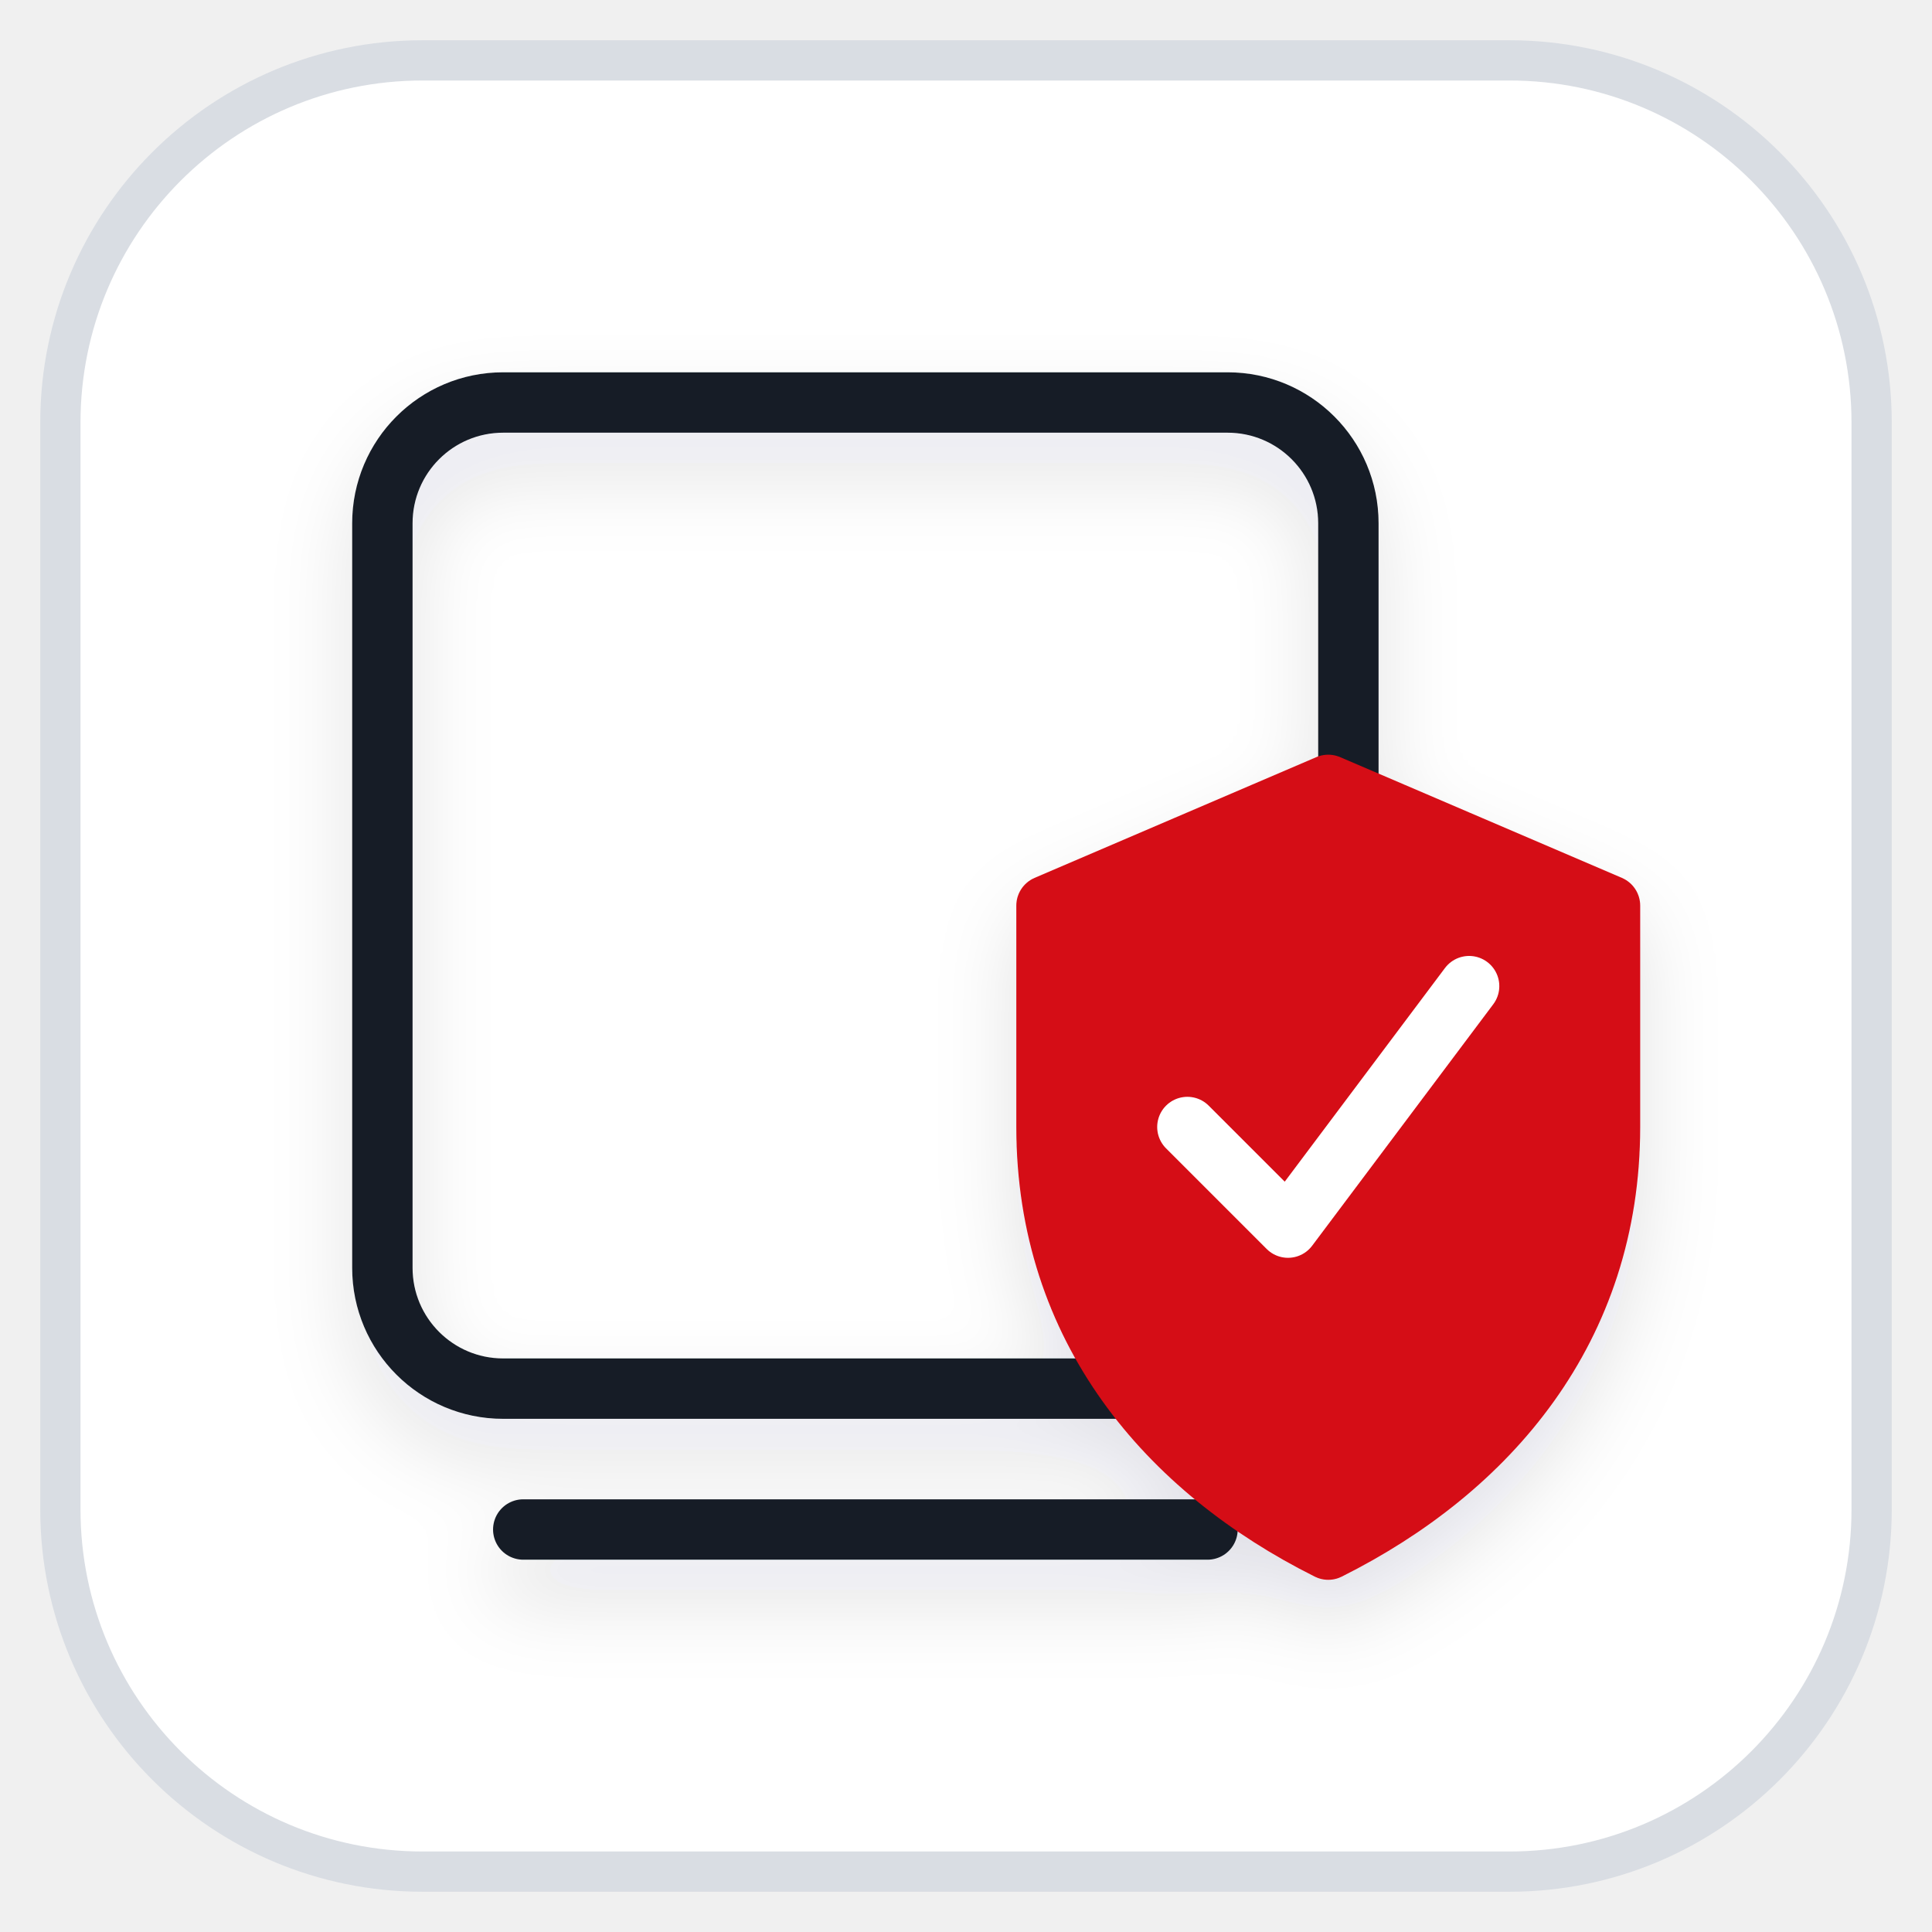
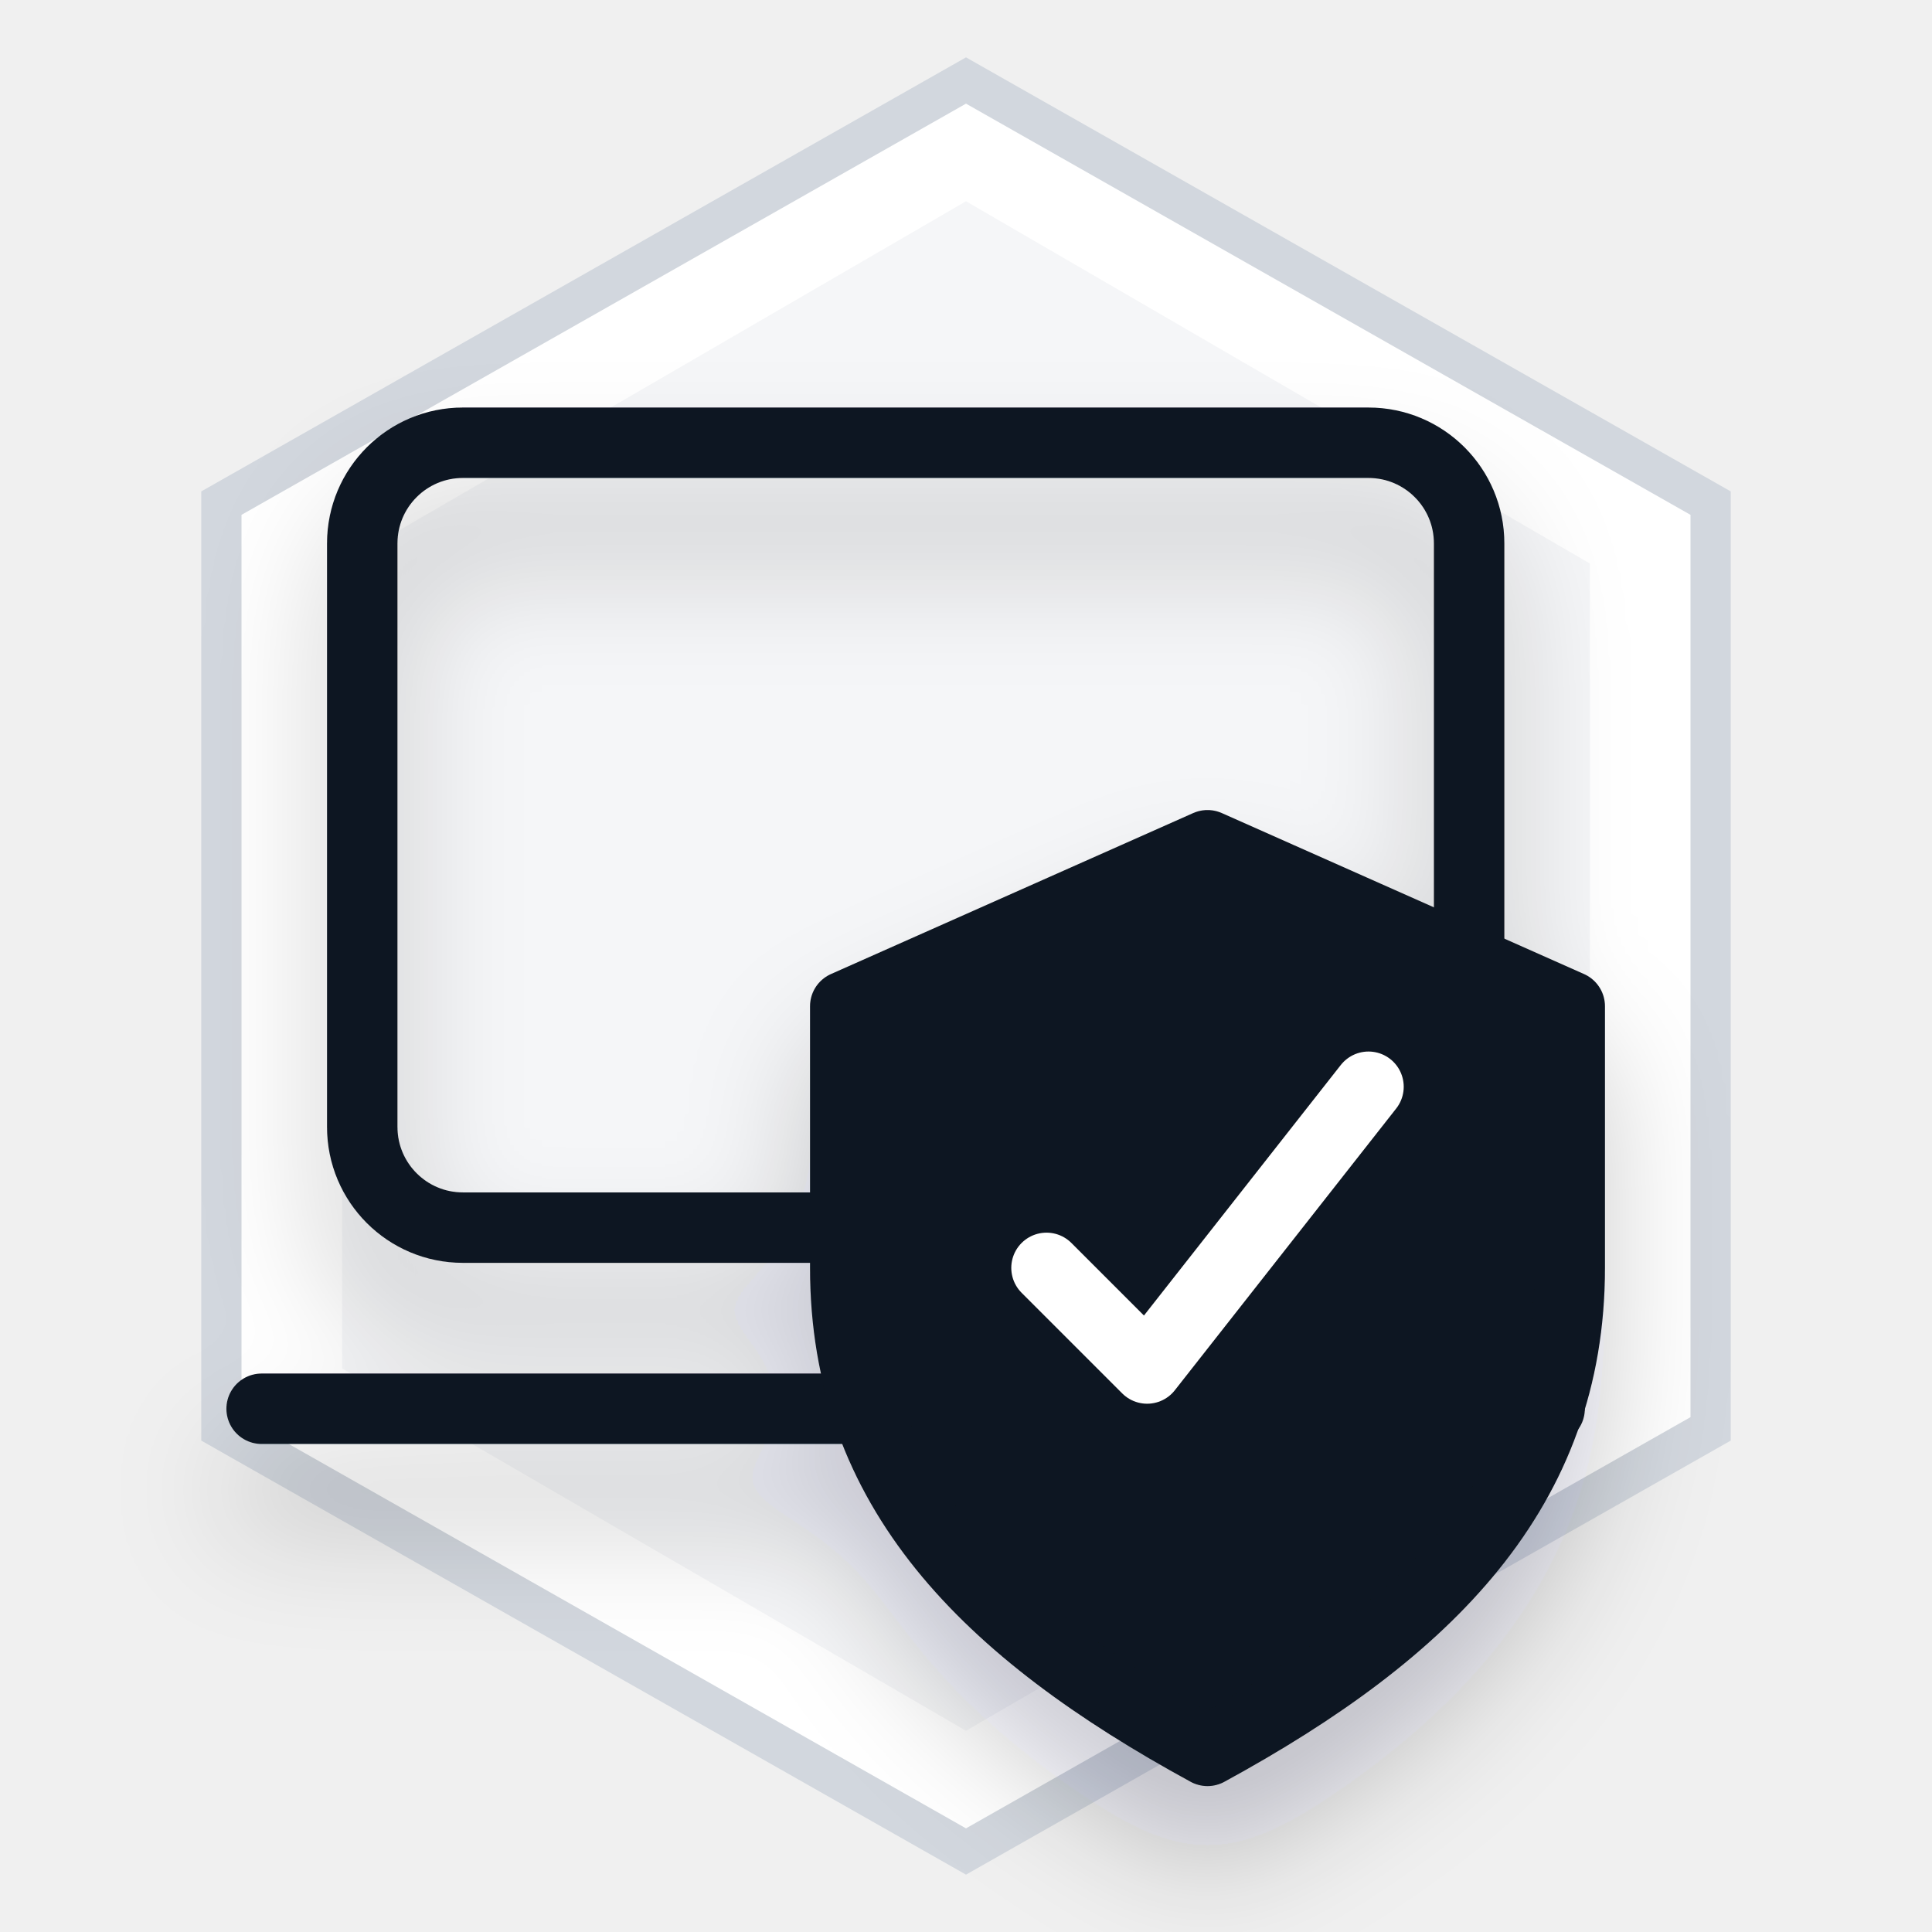
- <svg xmlns="http://www.w3.org/2000/svg" viewBox="0 0 96 96">
+ <svg xmlns="http://www.w3.org/2000/svg" viewBox="0 0 96 96" fill="none">
  <defs>
-     <filter id="s" x="-20%" y="-20%" width="140%" height="140%">
-       <feDropShadow dx="0" dy="2" stdDeviation="2" flood-color="#17202b" flood-opacity=".12" />
+     <filter id="shadow" x="-25%" y="-25%" width="150%" height="165%">
+       <feDropShadow dx="0" dy="4" stdDeviation="3" flood-color="#111720" flood-opacity=".2" />
    </filter>
  </defs>
-   <rect x="3" y="3" width="90" height="90" rx="18" fill="#fff" stroke="#d9dde3" stroke-width="2" />
-   <g fill="none" stroke="#171c25" stroke-width="3" stroke-linecap="round" stroke-linejoin="round" filter="url(#s)">
-     <rect x="19" y="20" width="48" height="49" rx="6" />
-     <path d="M26 76h34" />
-     <path class="accent-fill" d="M66 39l14 6v11c0 10-6 17-14 21-8-4-14-11-14-21V45z" />
-     <path class="white" d="m59 56 5 5 9-12" />
+   <path d="M48 4 85 25v46L48 92 11 71V25L48 4Z" fill="#fff" stroke="#D2D7DE" stroke-width="2" />
+   <path d="M48 10 79 28v40L48 86 17 68V28L48 10Z" fill="#F5F6F8" />
+   <g filter="url(#shadow)" stroke="#111720" stroke-width="3.5" stroke-linecap="round" stroke-linejoin="round">
+     <rect x="18" y="22" width="55" height="39" rx="5" />
+     <path d="M13 70h64" />
+     <path class="fill-dark" d="M60 42l18 8v13c0 11-7 18-18 24-11-6-18-13-18-24V50z" />
+     <path class="white" d="m52 63 5 5 11-14" />
  </g>
-   <style>.accent{stroke:#d50914}.accent-fill{fill:#d50914;stroke:#d50914}.white{stroke:#fff}</style>
+   <style>.red{stroke:#DF0712}.fill-red{fill:#DF0712}.fill-dark{fill:#111720}.white{stroke:#fff}</style>
</svg>
